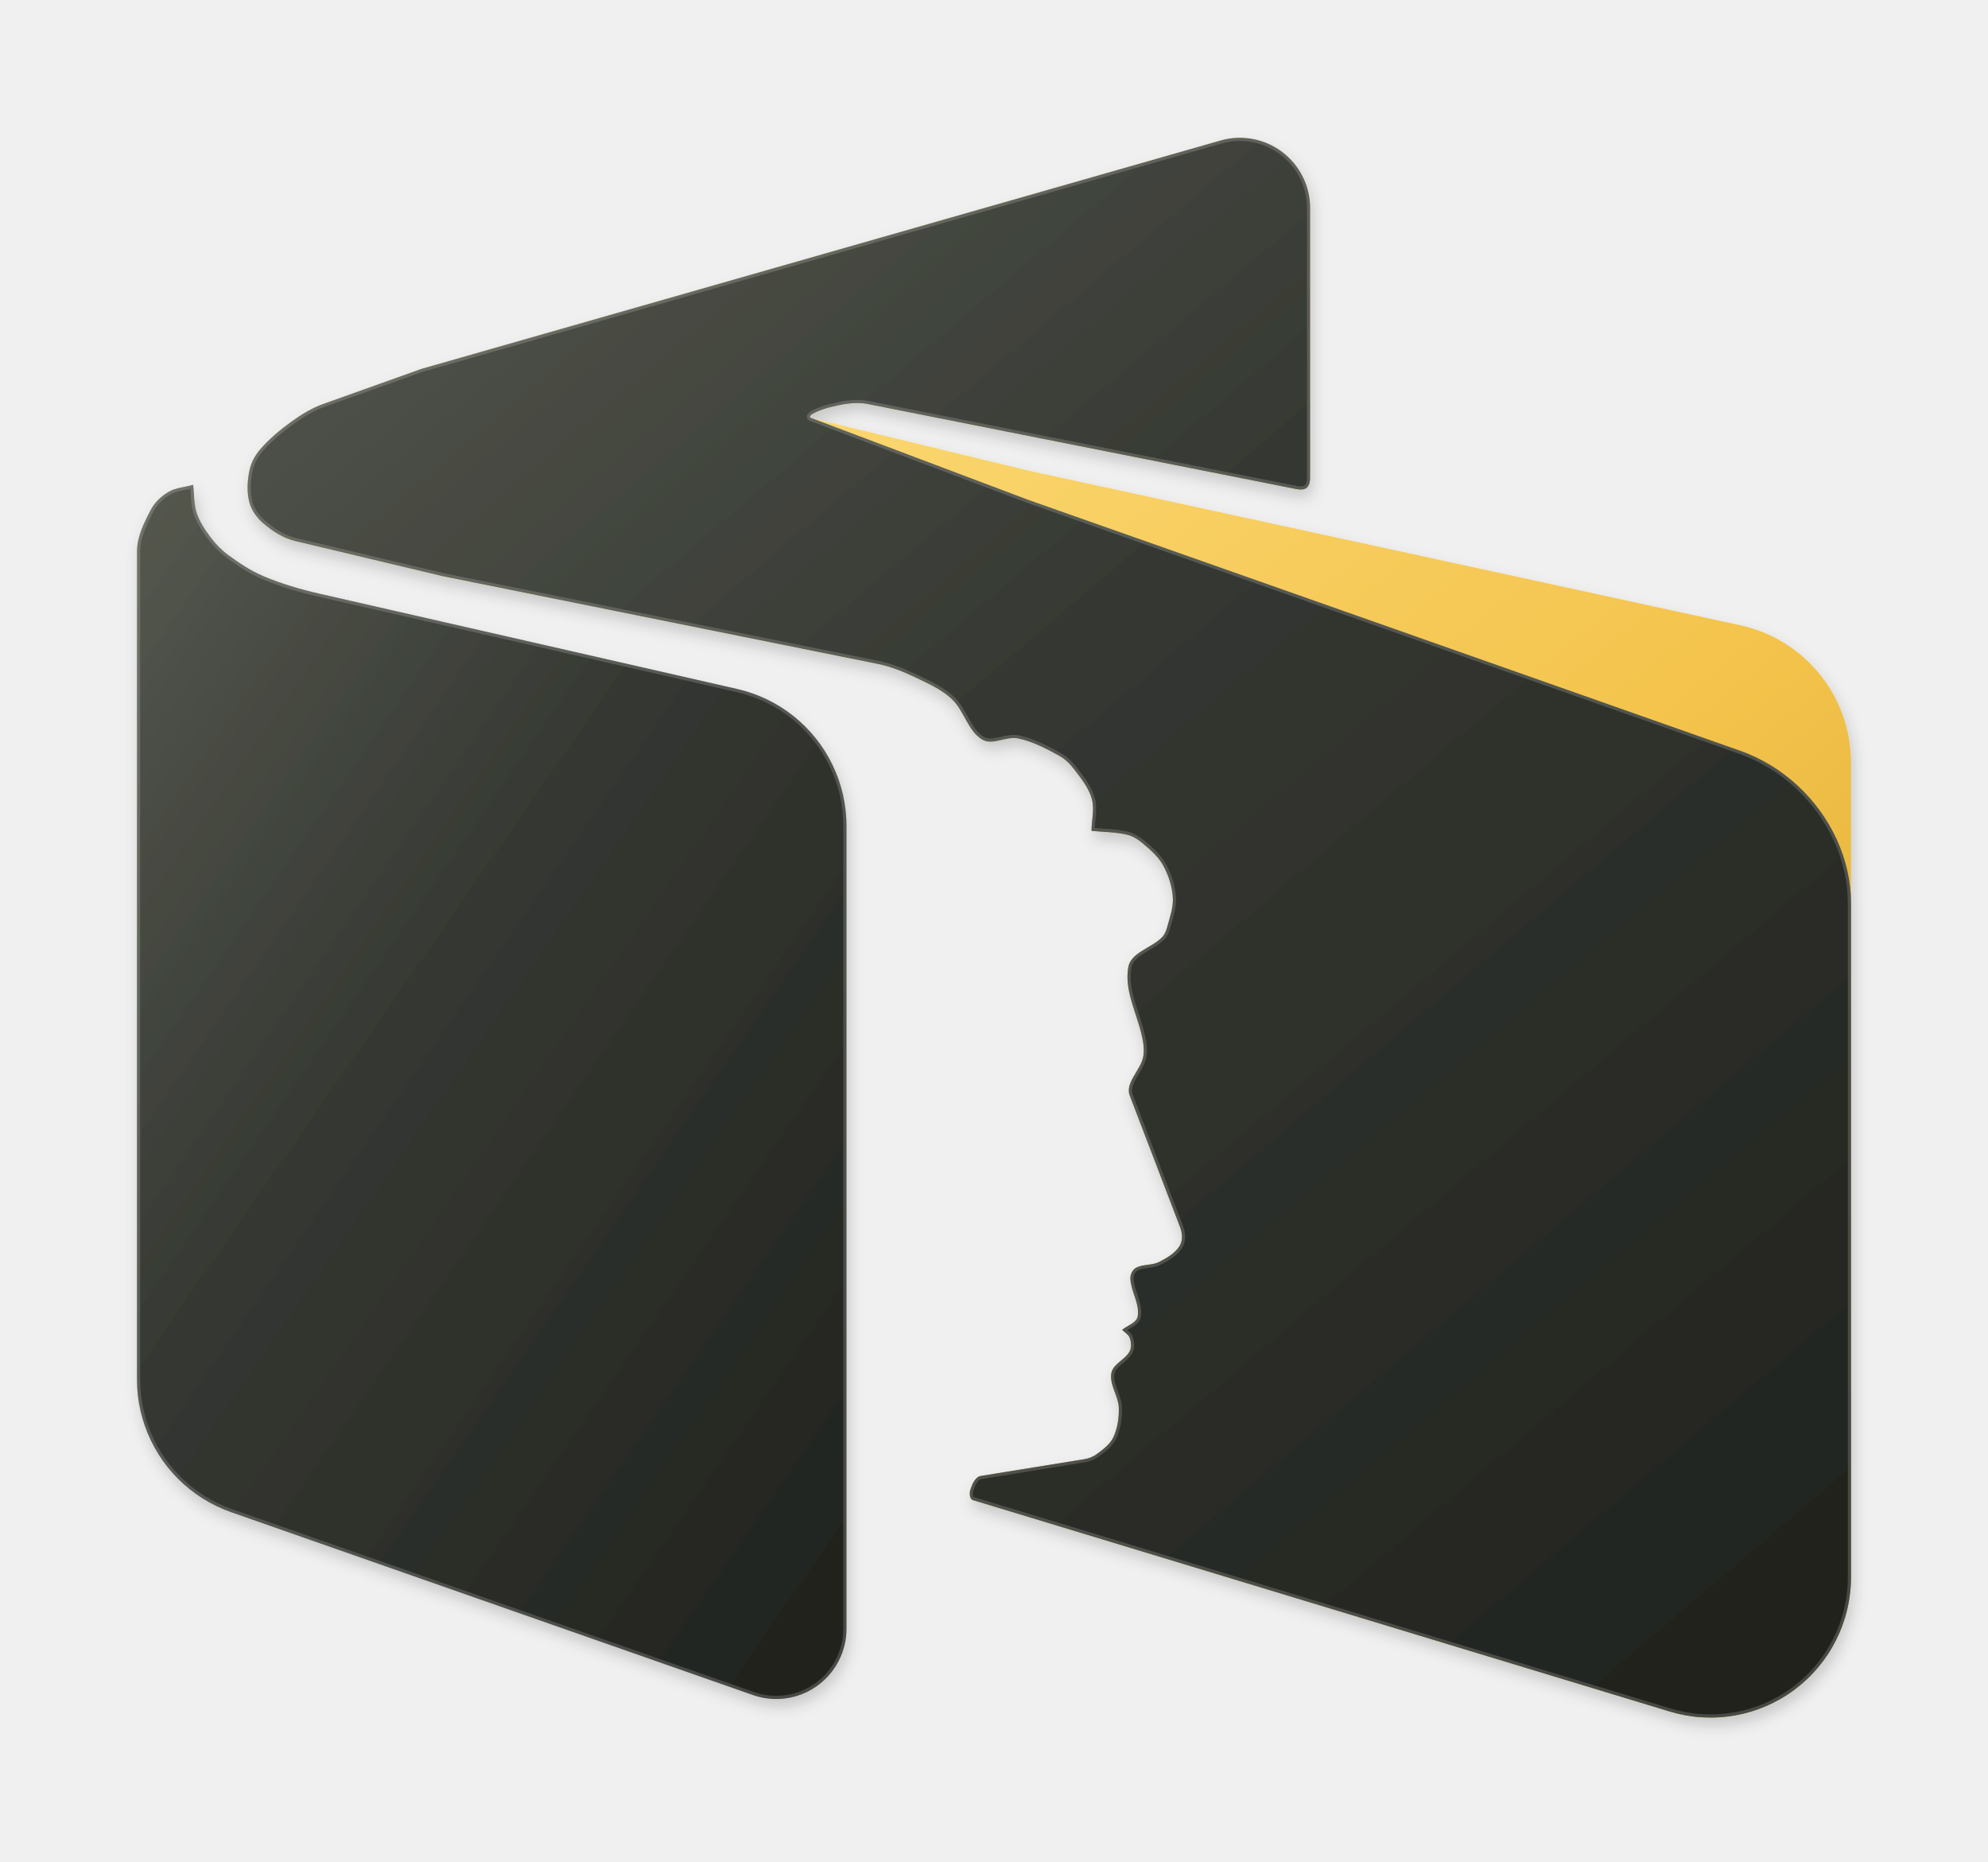
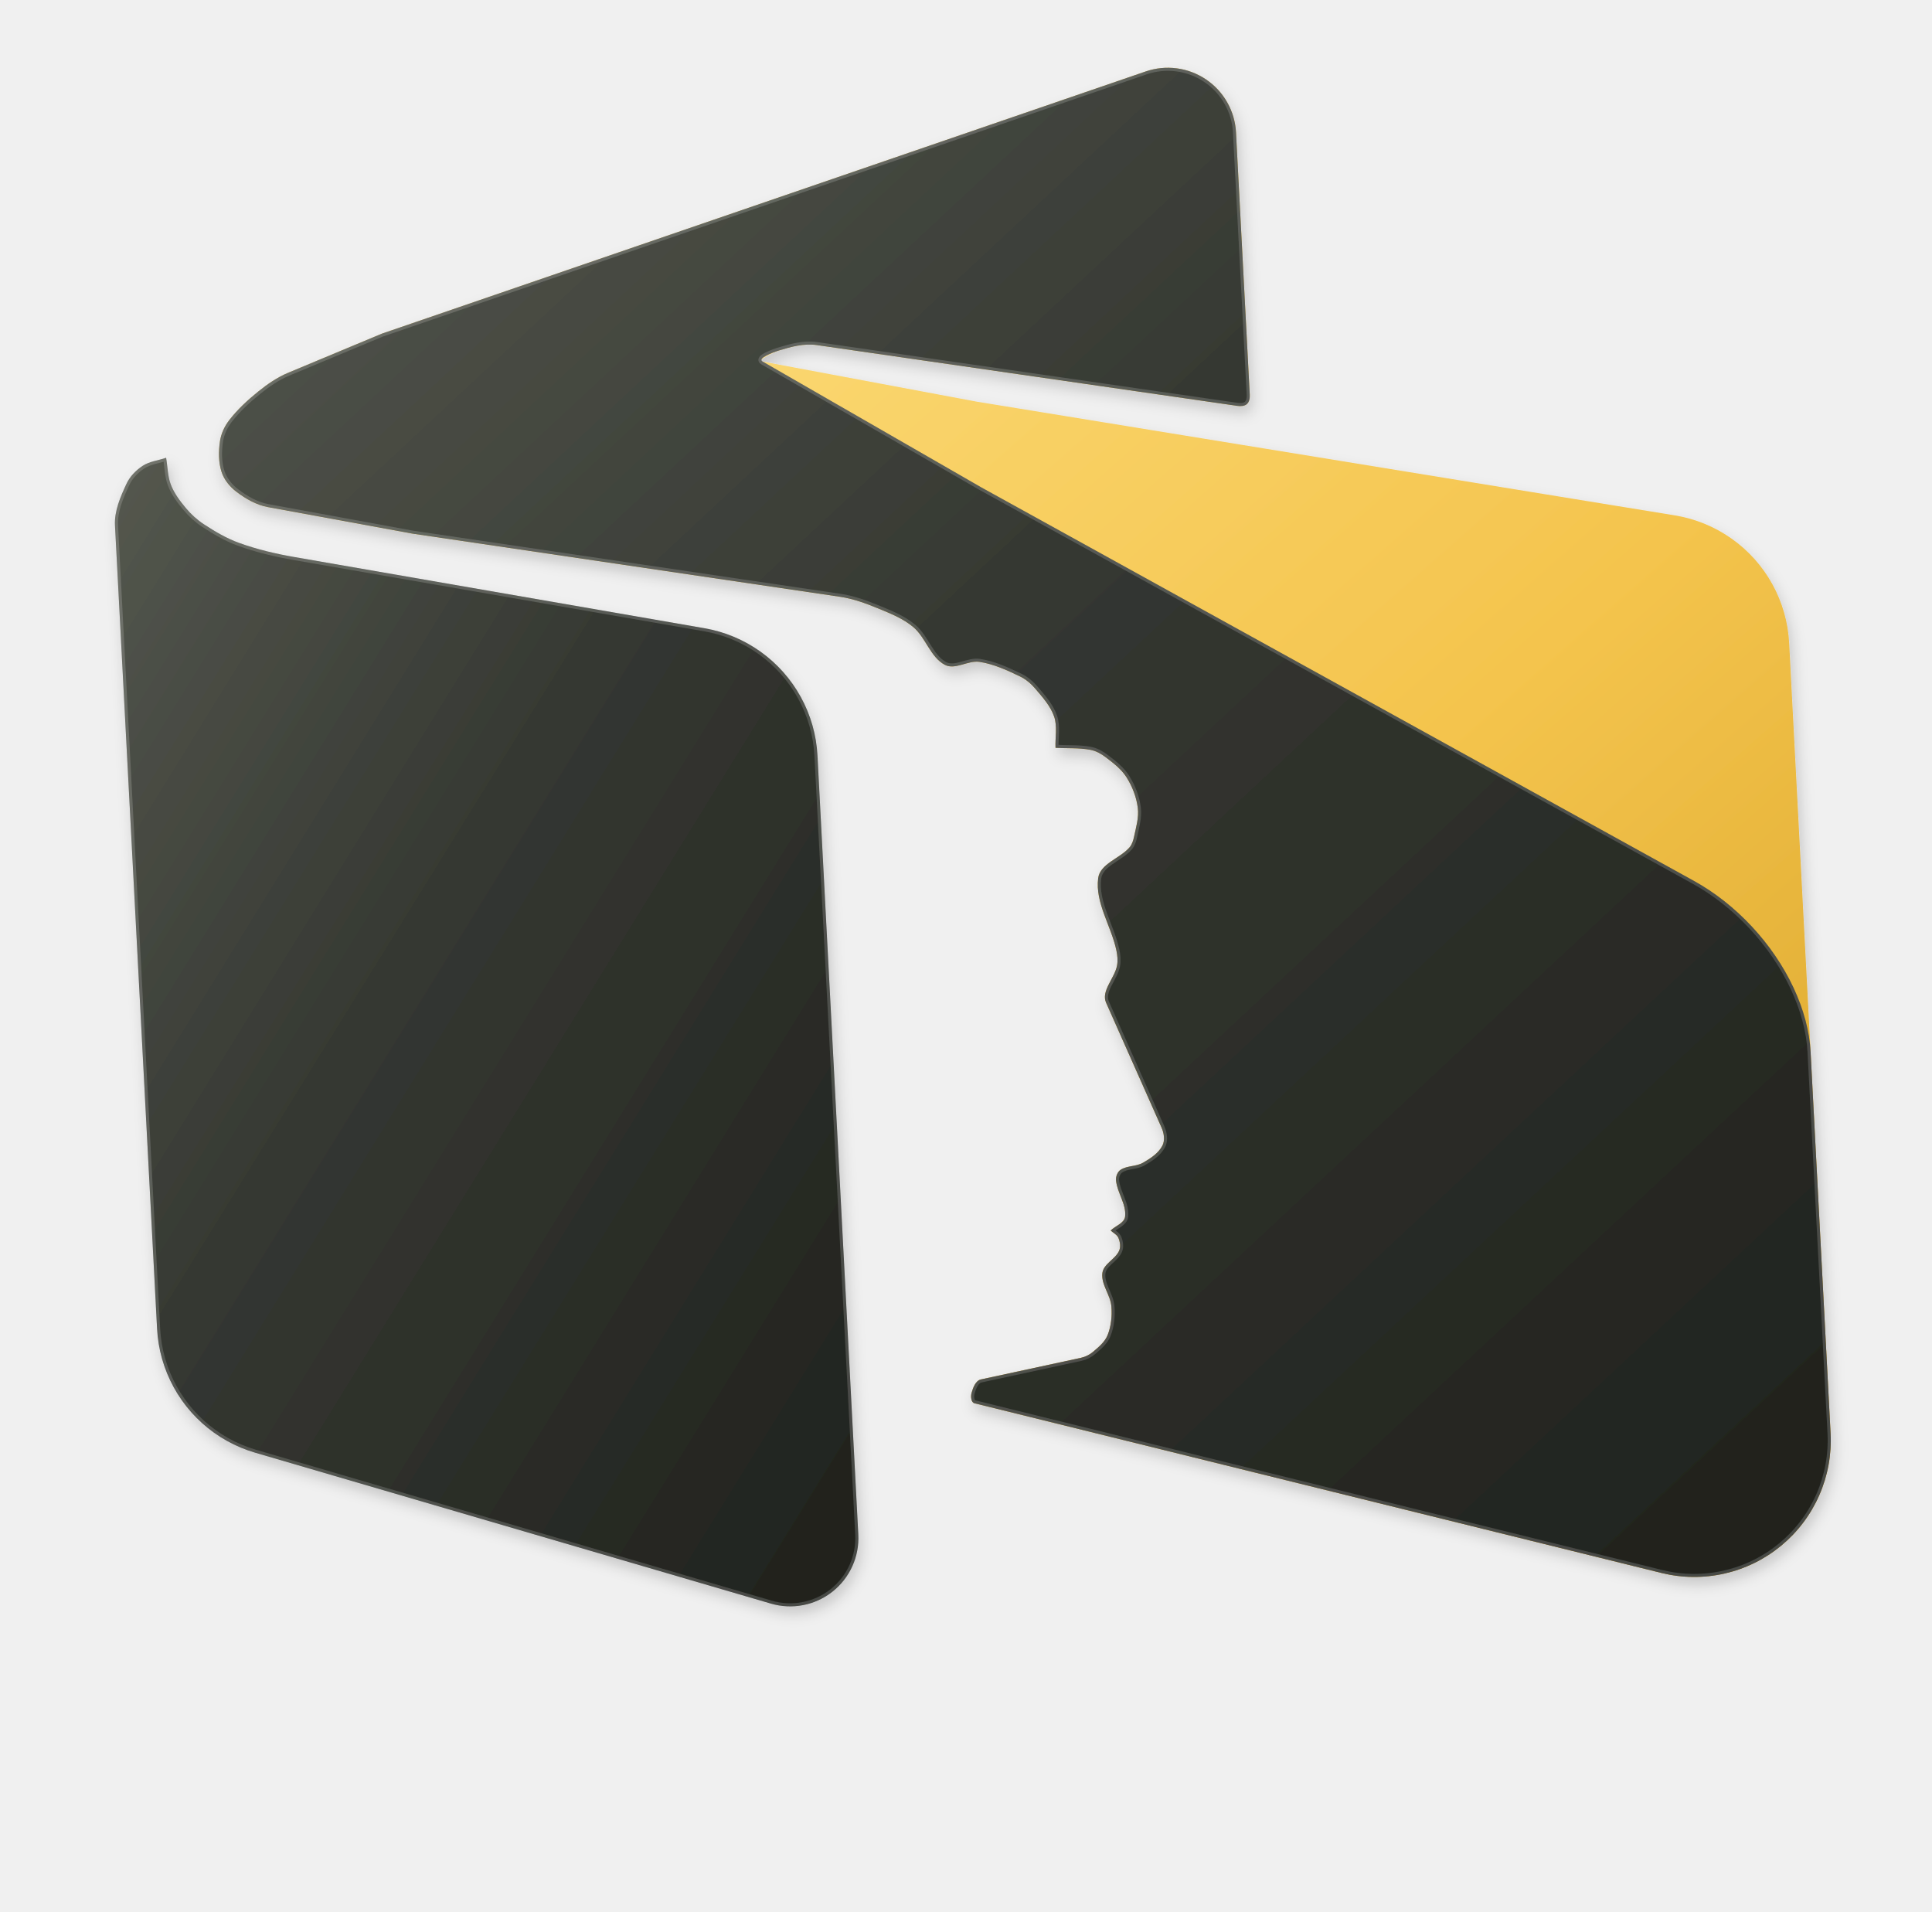
- <svg xmlns="http://www.w3.org/2000/svg" width="566" height="530" viewBox="0 0 566 530" fill="none" aria-hidden="true">
+ <svg xmlns="http://www.w3.org/2000/svg" width="566" height="560" viewBox="0 -30 566 560" fill="none" overflow="visible" aria-hidden="true">
  <defs>
    <linearGradient id="atlas-clay-open-ink" x1="0" y1="0" x2=".85" y2="1">
      <stop stop-color="#55584f" />
      <stop offset=".46" stop-color="#343731" />
      <stop offset="1" stop-color="#22241f" />
    </linearGradient>
    <linearGradient id="atlas-clay-open-gold" x1="0" y1="0" x2=".8" y2="1">
      <stop stop-color="#ffe489" />
      <stop offset=".65" stop-color="#f4c44d" />
      <stop offset="1" stop-color="#dca82d" />
    </linearGradient>
    <filter id="atlas-clay-open-shadow" x="-20%" y="-20%" width="140%" height="150%">
      <feDropShadow dx=".8" dy="2.2" stdDeviation="2" flood-color="#15180f" flood-opacity=".17" />
    </filter>
    <clipPath id="atlas-clay-open-left">
      <path d="M48 140 C45.964 141.188 44.103 142.917 43 145 C41.027 148.726 39 152.784 39 157 L39 392.667 C39 394.162 39.084 395.659 39.251 397.144 C39.418 398.629 39.669 400.108 40.002 401.565 C40.335 403.022 40.749 404.463 41.243 405.874 C41.737 407.285 42.311 408.67 42.959 410.017 C43.607 411.364 44.332 412.676 45.127 413.942 C45.922 415.208 46.789 416.431 47.721 417.6 C48.653 418.769 49.652 419.887 50.709 420.944 C51.766 422.001 52.883 423.001 54.051 423.933 C55.219 424.865 56.442 425.733 57.708 426.529 C58.973 427.325 60.286 428.05 61.632 428.699 C62.978 429.348 64.363 429.923 65.774 430.417 L214.387 482.486 C215.137 482.749 215.903 482.967 216.679 483.139 C217.455 483.311 218.242 483.436 219.033 483.514 C219.823 483.592 220.62 483.624 221.414 483.607 C222.208 483.59 223.003 483.526 223.79 483.415 C224.577 483.304 225.358 483.147 226.126 482.943 C226.894 482.739 227.651 482.49 228.389 482.196 C229.127 481.902 229.849 481.564 230.547 481.185 C231.245 480.806 231.922 480.384 232.57 479.924 C233.218 479.464 233.84 478.965 234.429 478.432 C235.018 477.899 235.575 477.329 236.096 476.73 C236.617 476.13 237.104 475.499 237.55 474.841 C237.996 474.184 238.403 473.498 238.768 472.792 C239.133 472.086 239.456 471.358 239.734 470.614 C240.012 469.87 240.246 469.107 240.434 468.335 C240.622 467.563 240.764 466.779 240.858 465.99 C240.953 465.201 241 464.405 241 463.611 L241 235.115 C241 233.62 240.915 232.122 240.748 230.636 C240.581 229.15 240.33 227.671 239.997 226.213 C239.664 224.755 239.249 223.314 238.755 221.902 C238.261 220.491 237.687 219.105 237.038 217.758 C236.389 216.411 235.664 215.097 234.868 213.831 C234.072 212.565 233.203 211.342 232.271 210.173 C231.339 209.004 230.339 207.885 229.282 206.828 C228.224 205.771 227.105 204.771 225.936 203.839 C224.767 202.907 223.543 202.038 222.277 201.243 C221.011 200.448 219.697 199.723 218.35 199.074 C217.003 198.425 215.617 197.852 214.205 197.358 C212.793 196.864 211.352 196.449 209.894 196.116 L91 169 C85.552 167.758 80.146 166.177 75 164 C71.42 162.485 68.135 160.299 65 158 C63.099 156.606 61.414 154.886 60 153 C58.388 150.85 56.85 148.55 56 146 C55.15 143.45 55.333 140.667 55 138 C52.667 138.667 50.096 138.777 48 140 Z" />
    </clipPath>
    <clipPath id="atlas-clay-open-right">
-       <path d="M74 128 C72.545 129.698 71.439 131.807 71 134 C70.412 136.942 70.227 140.101 71 143 C71.619 145.323 73.165 147.447 75 149 C77.62 151.217 80.661 153.205 84 154 L126 164 L250 189 C253.825 189.771 257.477 191.323 261 193 C264.51 194.671 268.166 196.339 271 199 C274.504 202.29 275.534 208.071 279.667 210.526 C282.582 212.257 286.514 209.494 289.833 210.185 C293.942 211.04 297.764 213.039 301.444 215.058 C303.147 215.992 304.611 217.395 305.789 218.939 C307.774 221.541 309.941 224.213 310.832 227.362 C311.66 230.29 310.78 233.447 310.754 236.49 C314.143 236.865 317.606 236.813 320.92 237.614 C322.528 238.003 324.008 238.932 325.272 239.999 C327.428 241.819 329.674 243.718 331.059 246.176 C332.627 248.957 333.669 252.137 333.907 255.321 C334.118 258.151 333.096 260.951 332.368 263.693 C332.077 264.789 331.659 265.931 330.873 266.749 C327.901 269.844 322.004 271.061 321.236 275.283 C319.94 282.408 324.292 289.448 325.444 296.598 C325.686 298.1 325.773 299.686 325.405 301.162 C324.492 304.822 320.295 308.311 321.643 311.834 L335.95 349.213 C336.585 350.871 336.814 353.014 335.904 354.538 C334.614 356.698 332.22 358.073 329.977 359.213 C327.934 360.252 325.298 359.776 323.321 360.935 C322.343 361.508 321.776 362.858 321.826 363.991 C321.987 367.608 324.507 371.073 323.931 374.648 C323.618 376.591 320.966 377.236 319.483 378.53 C320.206 379.302 321.304 379.847 321.653 380.846 C322.071 382.043 322.209 383.527 321.62 384.649 C320.371 387.027 316.928 388.169 316.421 390.807 C315.784 394.12 318.426 397.333 318.532 400.705 C318.621 403.541 318.18 406.499 316.993 409.076 C316.097 411.021 314.241 412.406 312.541 413.709 C311.473 414.528 310.17 415.11 308.842 415.325 L279.267 420.112 C277.668 420.371 276.8 422.416 276.294 423.954 C275.968 424.944 276.003 426.697 277 427 L475.39 487.175 C476.877 487.626 478.392 487.991 479.921 488.266 C481.45 488.541 482.997 488.727 484.548 488.822 C486.099 488.917 487.658 488.922 489.209 488.836 C490.76 488.75 492.309 488.574 493.839 488.308 C495.37 488.042 496.888 487.687 498.377 487.245 C499.866 486.803 501.332 486.273 502.76 485.661 C504.188 485.049 505.583 484.353 506.93 483.579 C508.277 482.805 509.58 481.95 510.828 481.025 C512.076 480.099 513.272 479.099 514.404 478.035 C515.536 476.971 516.607 475.839 517.607 474.65 C518.607 473.461 519.54 472.212 520.395 470.915 C521.25 469.618 522.031 468.269 522.729 466.881 C523.427 465.493 524.046 464.062 524.578 462.603 C525.11 461.143 525.559 459.651 525.918 458.139 C526.277 456.628 526.547 455.093 526.728 453.55 C526.909 452.007 527 450.451 527 448.897 L527 257.064 C527 255.545 526.914 254.025 526.745 252.516 C526.574 250.984 526.317 249.46 525.981 247.956 C525.641 246.432 525.218 244.925 524.72 243.445 C524.216 241.948 523.633 240.476 522.978 239.038 C522.317 237.588 521.58 236.169 520.775 234.793 C519.965 233.407 519.085 232.061 518.141 230.763 C517.194 229.46 516.181 228.202 515.11 226.999 C514.038 225.795 512.905 224.643 511.719 223.551 C510.536 222.461 509.298 221.428 508.013 220.461 C506.735 219.499 505.406 218.6 504.038 217.771 C502.68 216.948 501.279 216.193 499.845 215.512 C498.426 214.839 496.97 214.239 495.489 213.717 L293 142.378 L231 119 C229.181 118.314 234.114 116.471 236 116 C239.572 115.107 243.389 114.283 247 115 L369.177 139.242 C370.124 139.429 371.298 139.449 372.044 138.836 C372.79 138.224 373 137.068 373 136.103 L373 59.229 C373 58.459 372.956 57.688 372.867 56.923 C372.778 56.158 372.644 55.397 372.468 54.647 C372.292 53.898 372.072 53.157 371.81 52.433 C371.548 51.709 371.244 50.998 370.901 50.309 C370.558 49.62 370.174 48.95 369.753 48.305 C369.332 47.66 368.873 47.038 368.381 46.446 C367.889 45.854 367.362 45.289 366.805 44.757 C366.248 44.225 365.659 43.726 365.044 43.262 C364.429 42.798 363.786 42.37 363.122 41.98 C362.458 41.59 361.771 41.238 361.066 40.927 C360.361 40.616 359.638 40.346 358.902 40.119 C358.166 39.892 357.416 39.707 356.659 39.566 C355.902 39.425 355.135 39.329 354.367 39.276 C353.599 39.223 352.826 39.215 352.057 39.251 C351.288 39.287 350.52 39.368 349.76 39.493 C349 39.618 348.246 39.786 347.506 39.998 L120 105 L92 115 C88.768 116.154 85.782 117.991 83 120 C79.746 122.35 76.612 124.952 74 128 Z" />
+       <path d="M74 128 C72.545 129.698 71.439 131.807 71 134 C70.412 136.942 70.227 140.101 71 143 C71.619 145.323 73.165 147.447 75 149 C77.62 151.217 80.661 153.205 84 154 L126 164 L250 189 C253.825 189.771 257.477 191.323 261 193 C264.51 194.671 268.166 196.339 271 199 C274.504 202.29 275.534 208.071 279.667 210.526 C282.582 212.257 286.514 209.494 289.833 210.185 C293.942 211.04 297.764 213.039 301.444 215.058 C303.147 215.992 304.611 217.395 305.789 218.939 C307.774 221.541 309.941 224.213 310.832 227.362 C311.66 230.29 310.78 233.447 310.754 236.49 C314.143 236.865 317.606 236.813 320.92 237.614 C322.528 238.003 324.008 238.932 325.272 239.999 C327.428 241.819 329.674 243.718 331.059 246.176 C332.627 248.957 333.669 252.137 333.907 255.321 C334.118 258.151 333.096 260.951 332.368 263.693 C332.077 264.789 331.659 265.931 330.873 266.749 C327.901 269.844 322.004 271.061 321.236 275.283 C319.94 282.408 324.292 289.448 325.444 296.598 C325.686 298.1 325.773 299.686 325.405 301.162 C324.492 304.822 320.295 308.311 321.643 311.834 L335.95 349.213 C336.585 350.871 336.814 353.014 335.904 354.538 C334.614 356.698 332.22 358.073 329.977 359.213 C327.934 360.252 325.298 359.776 323.321 360.935 C322.343 361.508 321.776 362.858 321.826 363.991 C321.987 367.608 324.507 371.073 323.931 374.648 C323.618 376.591 320.966 377.236 319.483 378.53 C320.206 379.302 321.304 379.847 321.653 380.846 C322.071 382.043 322.209 383.527 321.62 384.649 C320.371 387.027 316.928 388.169 316.421 390.807 C315.784 394.12 318.426 397.333 318.532 400.705 C318.621 403.541 318.18 406.499 316.993 409.076 C316.097 411.021 314.241 412.406 312.541 413.709 C311.473 414.528 310.17 415.11 308.842 415.325 L279.267 420.112 C277.668 420.371 276.8 422.416 276.294 423.954 C275.968 424.944 276.003 426.697 277 427 L475.39 487.175 C476.877 487.626 478.392 487.991 479.921 488.266 C481.45 488.541 482.997 488.727 484.548 488.822 C486.099 488.917 487.658 488.922 489.209 488.836 C490.76 488.75 492.309 488.574 493.839 488.308 C495.37 488.042 496.888 487.687 498.377 487.245 C499.866 486.803 501.332 486.273 502.76 485.661 C504.188 485.049 505.583 484.353 506.93 483.579 C508.277 482.805 509.58 481.95 510.828 481.025 C512.076 480.099 513.272 479.099 514.404 478.035 C515.536 476.971 516.607 475.839 517.607 474.65 C518.607 473.461 519.54 472.212 520.395 470.915 C521.25 469.618 522.031 468.269 522.729 466.881 C523.427 465.493 524.046 464.062 524.578 462.603 C525.11 461.143 525.559 459.651 525.918 458.139 C526.277 456.628 526.547 455.093 526.728 453.55 C526.909 452.007 527 450.451 527 448.897 L527 337.064 C527 335.523 526.911 333.979 526.745 332.447 C526.571 330.847 526.312 329.255 525.981 327.681 C525.637 326.046 525.213 324.425 524.72 322.829 C524.211 321.179 523.627 319.551 522.978 317.951 C522.311 316.309 521.574 314.693 520.775 313.11 C519.96 311.496 519.08 309.914 518.141 308.369 C517.19 306.803 516.178 305.274 515.11 303.786 C514.036 302.289 512.903 300.832 511.719 299.421 C510.536 298.012 509.299 296.645 508.013 295.33 C506.737 294.025 505.411 292.768 504.038 291.565 C502.686 290.38 501.287 289.247 499.845 288.173 C498.435 287.123 496.981 286.129 495.489 285.2 L293 159.135 L231 119 C229.368 117.944 234.114 116.471 236 116 C239.572 115.107 243.389 114.283 247 115 L369.177 139.242 C370.124 139.429 371.298 139.449 372.044 138.836 C372.79 138.224 373 137.068 373 136.103 L373 59.229 C373 58.459 372.956 57.688 372.867 56.923 C372.778 56.158 372.644 55.397 372.468 54.647 C372.292 53.898 372.072 53.157 371.81 52.433 C371.548 51.709 371.244 50.998 370.901 50.309 C370.558 49.62 370.174 48.95 369.753 48.305 C369.332 47.66 368.873 47.038 368.381 46.446 C367.889 45.854 367.362 45.289 366.805 44.757 C366.248 44.225 365.659 43.726 365.044 43.262 C364.429 42.798 363.786 42.37 363.122 41.98 C362.458 41.59 361.771 41.238 361.066 40.927 C360.361 40.616 359.638 40.346 358.902 40.119 C358.166 39.892 357.416 39.707 356.659 39.566 C355.902 39.425 355.135 39.329 354.367 39.276 C353.599 39.223 352.826 39.215 352.057 39.251 C351.288 39.287 350.52 39.368 349.76 39.493 C349 39.618 348.246 39.786 347.506 39.998 L120 105 L92 115 C88.768 116.154 85.782 117.991 83 120 C79.746 122.35 76.612 124.952 74 128 Z" />
    </clipPath>
  </defs>
-   <g filter="url(#atlas-clay-open-shadow)">
+   <g filter="url(#atlas-clay-open-shadow)" transform="translate(0 -46) rotate(-3 283 265)">
    <path d="M74 128 C72.545 129.698 71.439 131.807 71 134 C70.412 136.942 70.227 140.101 71 143 C71.619 145.323 73.165 147.447 75 149 C77.62 151.217 80.661 153.205 84 154 L126 164 L250 189 C253.825 189.771 257.477 191.323 261 193 C264.51 194.671 268.166 196.339 271 199 C274.504 202.29 275.534 208.071 279.667 210.526 C282.582 212.257 286.514 209.494 289.833 210.185 C293.942 211.04 297.764 213.039 301.444 215.058 C303.147 215.992 304.611 217.395 305.789 218.939 C307.774 221.541 309.941 224.213 310.832 227.362 C311.66 230.29 310.78 233.447 310.754 236.49 C314.143 236.865 317.606 236.813 320.92 237.614 C322.528 238.003 324.008 238.932 325.272 239.999 C327.428 241.819 329.674 243.718 331.059 246.176 C332.627 248.957 333.669 252.137 333.907 255.321 C334.118 258.151 333.096 260.951 332.368 263.693 C332.077 264.789 331.659 265.931 330.873 266.749 C327.901 269.844 322.004 271.061 321.236 275.283 C319.94 282.408 324.292 289.448 325.444 296.598 C325.686 298.1 325.773 299.686 325.405 301.162 C324.492 304.822 320.295 308.311 321.643 311.834 L335.95 349.213 C336.585 350.871 336.814 353.014 335.904 354.538 C334.614 356.698 332.22 358.073 329.977 359.213 C327.934 360.252 325.298 359.776 323.321 360.935 C322.343 361.508 321.776 362.858 321.826 363.991 C321.987 367.608 324.507 371.073 323.931 374.648 C323.618 376.591 320.966 377.236 319.483 378.53 C320.206 379.302 321.304 379.847 321.653 380.846 C322.071 382.043 322.209 383.527 321.62 384.649 C320.371 387.027 316.928 388.169 316.421 390.807 C315.784 394.12 318.426 397.333 318.532 400.705 C318.621 403.541 318.18 406.499 316.993 409.076 C316.097 411.021 314.241 412.406 312.541 413.709 C311.473 414.528 310.17 415.11 308.842 415.325 L279.267 420.112 C277.668 420.371 276.8 422.416 276.294 423.954 C275.968 424.944 276.003 426.697 277 427 L475.39 487.175 C476.877 487.626 478.392 487.991 479.921 488.266 C481.45 488.541 482.997 488.727 484.548 488.822 C486.099 488.917 487.658 488.922 489.209 488.836 C490.76 488.75 492.309 488.574 493.839 488.308 C495.37 488.042 496.888 487.687 498.377 487.245 C499.866 486.803 501.332 486.273 502.76 485.661 C504.188 485.049 505.583 484.353 506.93 483.579 C508.277 482.805 509.58 481.95 510.828 481.025 C512.076 480.099 513.272 479.099 514.404 478.035 C515.536 476.971 516.607 475.839 517.607 474.65 C518.607 473.461 519.54 472.212 520.395 470.915 C521.25 469.618 522.031 468.269 522.729 466.881 C523.427 465.493 524.046 464.062 524.578 462.603 C525.11 461.143 525.559 459.651 525.918 458.139 C526.277 456.628 526.547 455.093 526.728 453.55 C526.909 452.007 527 450.451 527 448.897 L527 217.064 C527 215.557 526.915 214.047 526.745 212.55 C526.575 211.053 526.319 209.563 525.981 208.094 C525.643 206.626 525.221 205.174 524.72 203.753 C524.219 202.332 523.636 200.937 522.978 199.582 C522.319 198.227 521.582 196.906 520.775 195.634 C519.968 194.362 519.087 193.133 518.141 191.96 C517.195 190.787 516.182 189.665 515.11 188.606 C514.038 187.547 512.904 186.547 511.719 185.616 C510.534 184.685 509.295 183.819 508.013 183.027 C506.731 182.235 505.401 181.516 504.038 180.874 C502.674 180.232 501.272 179.666 499.845 179.182 C498.418 178.698 496.961 178.295 495.489 177.975 L293 134 L231 119 C229.111 118.543 234.114 116.471 236 116 C239.572 115.107 243.389 114.283 247 115 L369.177 139.242 C370.124 139.429 371.298 139.449 372.044 138.836 C372.79 138.224 373 137.068 373 136.103 L373 59.229 C373 58.459 372.956 57.688 372.867 56.923 C372.778 56.158 372.644 55.397 372.468 54.647 C372.292 53.898 372.072 53.157 371.81 52.433 C371.548 51.709 371.244 50.998 370.901 50.309 C370.558 49.62 370.174 48.95 369.753 48.305 C369.332 47.66 368.873 47.038 368.381 46.446 C367.889 45.854 367.362 45.289 366.805 44.757 C366.248 44.225 365.659 43.726 365.044 43.262 C364.429 42.798 363.786 42.37 363.122 41.98 C362.458 41.59 361.771 41.238 361.066 40.927 C360.361 40.616 359.638 40.346 358.902 40.119 C358.166 39.892 357.416 39.707 356.659 39.566 C355.902 39.425 355.135 39.329 354.367 39.276 C353.599 39.223 352.826 39.215 352.057 39.251 C351.288 39.287 350.52 39.368 349.76 39.493 C349 39.618 348.246 39.786 347.506 39.998 L120 105 L92 115 C88.768 116.154 85.782 117.991 83 120 C79.746 122.35 76.612 124.952 74 128 Z" fill="url(#atlas-clay-open-gold)" />
-     <path class="ink" d="M74 128 C72.545 129.698 71.439 131.807 71 134 C70.412 136.942 70.227 140.101 71 143 C71.619 145.323 73.165 147.447 75 149 C77.62 151.217 80.661 153.205 84 154 L126 164 L250 189 C253.825 189.771 257.477 191.323 261 193 C264.51 194.671 268.166 196.339 271 199 C274.504 202.29 275.534 208.071 279.667 210.526 C282.582 212.257 286.514 209.494 289.833 210.185 C293.942 211.04 297.764 213.039 301.444 215.058 C303.147 215.992 304.611 217.395 305.789 218.939 C307.774 221.541 309.941 224.213 310.832 227.362 C311.66 230.29 310.78 233.447 310.754 236.49 C314.143 236.865 317.606 236.813 320.92 237.614 C322.528 238.003 324.008 238.932 325.272 239.999 C327.428 241.819 329.674 243.718 331.059 246.176 C332.627 248.957 333.669 252.137 333.907 255.321 C334.118 258.151 333.096 260.951 332.368 263.693 C332.077 264.789 331.659 265.931 330.873 266.749 C327.901 269.844 322.004 271.061 321.236 275.283 C319.94 282.408 324.292 289.448 325.444 296.598 C325.686 298.1 325.773 299.686 325.405 301.162 C324.492 304.822 320.295 308.311 321.643 311.834 L335.95 349.213 C336.585 350.871 336.814 353.014 335.904 354.538 C334.614 356.698 332.22 358.073 329.977 359.213 C327.934 360.252 325.298 359.776 323.321 360.935 C322.343 361.508 321.776 362.858 321.826 363.991 C321.987 367.608 324.507 371.073 323.931 374.648 C323.618 376.591 320.966 377.236 319.483 378.53 C320.206 379.302 321.304 379.847 321.653 380.846 C322.071 382.043 322.209 383.527 321.62 384.649 C320.371 387.027 316.928 388.169 316.421 390.807 C315.784 394.12 318.426 397.333 318.532 400.705 C318.621 403.541 318.18 406.499 316.993 409.076 C316.097 411.021 314.241 412.406 312.541 413.709 C311.473 414.528 310.17 415.11 308.842 415.325 L279.267 420.112 C277.668 420.371 276.8 422.416 276.294 423.954 C275.968 424.944 276.003 426.697 277 427 L475.39 487.175 C476.877 487.626 478.392 487.991 479.921 488.266 C481.45 488.541 482.997 488.727 484.548 488.822 C486.099 488.917 487.658 488.922 489.209 488.836 C490.76 488.75 492.309 488.574 493.839 488.308 C495.37 488.042 496.888 487.687 498.377 487.245 C499.866 486.803 501.332 486.273 502.76 485.661 C504.188 485.049 505.583 484.353 506.93 483.579 C508.277 482.805 509.58 481.95 510.828 481.025 C512.076 480.099 513.272 479.099 514.404 478.035 C515.536 476.971 516.607 475.839 517.607 474.65 C518.607 473.461 519.54 472.212 520.395 470.915 C521.25 469.618 522.031 468.269 522.729 466.881 C523.427 465.493 524.046 464.062 524.578 462.603 C525.11 461.143 525.559 459.651 525.918 458.139 C526.277 456.628 526.547 455.093 526.728 453.55 C526.909 452.007 527 450.451 527 448.897 L527 257.064 C527 255.545 526.914 254.025 526.745 252.516 C526.574 250.984 526.317 249.46 525.981 247.956 C525.641 246.432 525.218 244.925 524.72 243.445 C524.216 241.948 523.633 240.476 522.978 239.038 C522.317 237.588 521.58 236.169 520.775 234.793 C519.965 233.407 519.085 232.061 518.141 230.763 C517.194 229.46 516.181 228.202 515.11 226.999 C514.038 225.795 512.905 224.643 511.719 223.551 C510.536 222.461 509.298 221.428 508.013 220.461 C506.735 219.499 505.406 218.6 504.038 217.771 C502.68 216.948 501.279 216.193 499.845 215.512 C498.426 214.839 496.97 214.239 495.489 213.717 L293 142.378 L231 119 C229.181 118.314 234.114 116.471 236 116 C239.572 115.107 243.389 114.283 247 115 L369.177 139.242 C370.124 139.429 371.298 139.449 372.044 138.836 C372.79 138.224 373 137.068 373 136.103 L373 59.229 C373 58.459 372.956 57.688 372.867 56.923 C372.778 56.158 372.644 55.397 372.468 54.647 C372.292 53.898 372.072 53.157 371.81 52.433 C371.548 51.709 371.244 50.998 370.901 50.309 C370.558 49.62 370.174 48.95 369.753 48.305 C369.332 47.66 368.873 47.038 368.381 46.446 C367.889 45.854 367.362 45.289 366.805 44.757 C366.248 44.225 365.659 43.726 365.044 43.262 C364.429 42.798 363.786 42.37 363.122 41.98 C362.458 41.59 361.771 41.238 361.066 40.927 C360.361 40.616 359.638 40.346 358.902 40.119 C358.166 39.892 357.416 39.707 356.659 39.566 C355.902 39.425 355.135 39.329 354.367 39.276 C353.599 39.223 352.826 39.215 352.057 39.251 C351.288 39.287 350.52 39.368 349.76 39.493 C349 39.618 348.246 39.786 347.506 39.998 L120 105 L92 115 C88.768 116.154 85.782 117.991 83 120 C79.746 122.35 76.612 124.952 74 128 Z" fill="url(#atlas-clay-open-ink)" />
+     <path class="ink" d="M74 128 C72.545 129.698 71.439 131.807 71 134 C70.412 136.942 70.227 140.101 71 143 C71.619 145.323 73.165 147.447 75 149 C77.62 151.217 80.661 153.205 84 154 L126 164 L250 189 C253.825 189.771 257.477 191.323 261 193 C264.51 194.671 268.166 196.339 271 199 C274.504 202.29 275.534 208.071 279.667 210.526 C282.582 212.257 286.514 209.494 289.833 210.185 C293.942 211.04 297.764 213.039 301.444 215.058 C303.147 215.992 304.611 217.395 305.789 218.939 C307.774 221.541 309.941 224.213 310.832 227.362 C311.66 230.29 310.78 233.447 310.754 236.49 C314.143 236.865 317.606 236.813 320.92 237.614 C322.528 238.003 324.008 238.932 325.272 239.999 C327.428 241.819 329.674 243.718 331.059 246.176 C332.627 248.957 333.669 252.137 333.907 255.321 C334.118 258.151 333.096 260.951 332.368 263.693 C332.077 264.789 331.659 265.931 330.873 266.749 C327.901 269.844 322.004 271.061 321.236 275.283 C319.94 282.408 324.292 289.448 325.444 296.598 C325.686 298.1 325.773 299.686 325.405 301.162 C324.492 304.822 320.295 308.311 321.643 311.834 L335.95 349.213 C336.585 350.871 336.814 353.014 335.904 354.538 C334.614 356.698 332.22 358.073 329.977 359.213 C327.934 360.252 325.298 359.776 323.321 360.935 C322.343 361.508 321.776 362.858 321.826 363.991 C321.987 367.608 324.507 371.073 323.931 374.648 C323.618 376.591 320.966 377.236 319.483 378.53 C320.206 379.302 321.304 379.847 321.653 380.846 C322.071 382.043 322.209 383.527 321.62 384.649 C320.371 387.027 316.928 388.169 316.421 390.807 C315.784 394.12 318.426 397.333 318.532 400.705 C318.621 403.541 318.18 406.499 316.993 409.076 C316.097 411.021 314.241 412.406 312.541 413.709 C311.473 414.528 310.17 415.11 308.842 415.325 L279.267 420.112 C277.668 420.371 276.8 422.416 276.294 423.954 C275.968 424.944 276.003 426.697 277 427 L475.39 487.175 C476.877 487.626 478.392 487.991 479.921 488.266 C481.45 488.541 482.997 488.727 484.548 488.822 C486.099 488.917 487.658 488.922 489.209 488.836 C490.76 488.75 492.309 488.574 493.839 488.308 C495.37 488.042 496.888 487.687 498.377 487.245 C499.866 486.803 501.332 486.273 502.76 485.661 C504.188 485.049 505.583 484.353 506.93 483.579 C508.277 482.805 509.58 481.95 510.828 481.025 C512.076 480.099 513.272 479.099 514.404 478.035 C515.536 476.971 516.607 475.839 517.607 474.65 C518.607 473.461 519.54 472.212 520.395 470.915 C521.25 469.618 522.031 468.269 522.729 466.881 C523.427 465.493 524.046 464.062 524.578 462.603 C525.11 461.143 525.559 459.651 525.918 458.139 C526.277 456.628 526.547 455.093 526.728 453.55 C526.909 452.007 527 450.451 527 448.897 L527 337.064 C527 335.523 526.911 333.979 526.745 332.447 C526.571 330.847 526.312 329.255 525.981 327.681 C525.637 326.046 525.213 324.425 524.72 322.829 C524.211 321.179 523.627 319.551 522.978 317.951 C522.311 316.309 521.574 314.693 520.775 313.11 C519.96 311.496 519.08 309.914 518.141 308.369 C517.19 306.803 516.178 305.274 515.11 303.786 C514.036 302.289 512.903 300.832 511.719 299.421 C510.536 298.012 509.299 296.645 508.013 295.33 C506.737 294.025 505.411 292.768 504.038 291.565 C502.686 290.38 501.287 289.247 499.845 288.173 C498.435 287.123 496.981 286.129 495.489 285.2 L293 159.135 L231 119 C229.368 117.944 234.114 116.471 236 116 C239.572 115.107 243.389 114.283 247 115 L369.177 139.242 C370.124 139.429 371.298 139.449 372.044 138.836 C372.79 138.224 373 137.068 373 136.103 L373 59.229 C373 58.459 372.956 57.688 372.867 56.923 C372.778 56.158 372.644 55.397 372.468 54.647 C372.292 53.898 372.072 53.157 371.81 52.433 C371.548 51.709 371.244 50.998 370.901 50.309 C370.558 49.62 370.174 48.95 369.753 48.305 C369.332 47.66 368.873 47.038 368.381 46.446 C367.889 45.854 367.362 45.289 366.805 44.757 C366.248 44.225 365.659 43.726 365.044 43.262 C364.429 42.798 363.786 42.37 363.122 41.98 C362.458 41.59 361.771 41.238 361.066 40.927 C360.361 40.616 359.638 40.346 358.902 40.119 C358.166 39.892 357.416 39.707 356.659 39.566 C355.902 39.425 355.135 39.329 354.367 39.276 C353.599 39.223 352.826 39.215 352.057 39.251 C351.288 39.287 350.52 39.368 349.76 39.493 C349 39.618 348.246 39.786 347.506 39.998 L120 105 L92 115 C88.768 116.154 85.782 117.991 83 120 C79.746 122.35 76.612 124.952 74 128 Z" fill="url(#atlas-clay-open-ink)" />
    <path class="ink" d="M48 140 C45.964 141.188 44.103 142.917 43 145 C41.027 148.726 39 152.784 39 157 L39 392.667 C39 394.162 39.084 395.659 39.251 397.144 C39.418 398.629 39.669 400.108 40.002 401.565 C40.335 403.022 40.749 404.463 41.243 405.874 C41.737 407.285 42.311 408.67 42.959 410.017 C43.607 411.364 44.332 412.676 45.127 413.942 C45.922 415.208 46.789 416.431 47.721 417.6 C48.653 418.769 49.652 419.887 50.709 420.944 C51.766 422.001 52.883 423.001 54.051 423.933 C55.219 424.865 56.442 425.733 57.708 426.529 C58.973 427.325 60.286 428.05 61.632 428.699 C62.978 429.348 64.363 429.923 65.774 430.417 L214.387 482.486 C215.137 482.749 215.903 482.967 216.679 483.139 C217.455 483.311 218.242 483.436 219.033 483.514 C219.823 483.592 220.62 483.624 221.414 483.607 C222.208 483.59 223.003 483.526 223.79 483.415 C224.577 483.304 225.358 483.147 226.126 482.943 C226.894 482.739 227.651 482.49 228.389 482.196 C229.127 481.902 229.849 481.564 230.547 481.185 C231.245 480.806 231.922 480.384 232.57 479.924 C233.218 479.464 233.84 478.965 234.429 478.432 C235.018 477.899 235.575 477.329 236.096 476.73 C236.617 476.13 237.104 475.499 237.55 474.841 C237.996 474.184 238.403 473.498 238.768 472.792 C239.133 472.086 239.456 471.358 239.734 470.614 C240.012 469.87 240.246 469.107 240.434 468.335 C240.622 467.563 240.764 466.779 240.858 465.99 C240.953 465.201 241 464.405 241 463.611 L241 235.115 C241 233.62 240.915 232.122 240.748 230.636 C240.581 229.15 240.33 227.671 239.997 226.213 C239.664 224.755 239.249 223.314 238.755 221.902 C238.261 220.491 237.687 219.105 237.038 217.758 C236.389 216.411 235.664 215.097 234.868 213.831 C234.072 212.565 233.203 211.342 232.271 210.173 C231.339 209.004 230.339 207.885 229.282 206.828 C228.224 205.771 227.105 204.771 225.936 203.839 C224.767 202.907 223.543 202.038 222.277 201.243 C221.011 200.448 219.697 199.723 218.35 199.074 C217.003 198.425 215.617 197.852 214.205 197.358 C212.793 196.864 211.352 196.449 209.894 196.116 L91 169 C85.552 167.758 80.146 166.177 75 164 C71.42 162.485 68.135 160.299 65 158 C63.099 156.606 61.414 154.886 60 153 C58.388 150.85 56.85 148.55 56 146 C55.15 143.45 55.333 140.667 55 138 C52.667 138.667 50.096 138.777 48 140 Z" fill="url(#atlas-clay-open-ink)" />
    <g fill="none" stroke-width="1.8" stroke="#fff" opacity=".17">
      <path d="M48 140 C45.964 141.188 44.103 142.917 43 145 C41.027 148.726 39 152.784 39 157 L39 392.667 C39 394.162 39.084 395.659 39.251 397.144 C39.418 398.629 39.669 400.108 40.002 401.565 C40.335 403.022 40.749 404.463 41.243 405.874 C41.737 407.285 42.311 408.67 42.959 410.017 C43.607 411.364 44.332 412.676 45.127 413.942 C45.922 415.208 46.789 416.431 47.721 417.6 C48.653 418.769 49.652 419.887 50.709 420.944 C51.766 422.001 52.883 423.001 54.051 423.933 C55.219 424.865 56.442 425.733 57.708 426.529 C58.973 427.325 60.286 428.05 61.632 428.699 C62.978 429.348 64.363 429.923 65.774 430.417 L214.387 482.486 C215.137 482.749 215.903 482.967 216.679 483.139 C217.455 483.311 218.242 483.436 219.033 483.514 C219.823 483.592 220.62 483.624 221.414 483.607 C222.208 483.59 223.003 483.526 223.79 483.415 C224.577 483.304 225.358 483.147 226.126 482.943 C226.894 482.739 227.651 482.49 228.389 482.196 C229.127 481.902 229.849 481.564 230.547 481.185 C231.245 480.806 231.922 480.384 232.57 479.924 C233.218 479.464 233.84 478.965 234.429 478.432 C235.018 477.899 235.575 477.329 236.096 476.73 C236.617 476.13 237.104 475.499 237.55 474.841 C237.996 474.184 238.403 473.498 238.768 472.792 C239.133 472.086 239.456 471.358 239.734 470.614 C240.012 469.87 240.246 469.107 240.434 468.335 C240.622 467.563 240.764 466.779 240.858 465.99 C240.953 465.201 241 464.405 241 463.611 L241 235.115 C241 233.62 240.915 232.122 240.748 230.636 C240.581 229.15 240.33 227.671 239.997 226.213 C239.664 224.755 239.249 223.314 238.755 221.902 C238.261 220.491 237.687 219.105 237.038 217.758 C236.389 216.411 235.664 215.097 234.868 213.831 C234.072 212.565 233.203 211.342 232.271 210.173 C231.339 209.004 230.339 207.885 229.282 206.828 C228.224 205.771 227.105 204.771 225.936 203.839 C224.767 202.907 223.543 202.038 222.277 201.243 C221.011 200.448 219.697 199.723 218.35 199.074 C217.003 198.425 215.617 197.852 214.205 197.358 C212.793 196.864 211.352 196.449 209.894 196.116 L91 169 C85.552 167.758 80.146 166.177 75 164 C71.42 162.485 68.135 160.299 65 158 C63.099 156.606 61.414 154.886 60 153 C58.388 150.85 56.85 148.55 56 146 C55.15 143.45 55.333 140.667 55 138 C52.667 138.667 50.096 138.777 48 140 Z" clip-path="url(#atlas-clay-open-left)" />
-       <path d="M74 128 C72.545 129.698 71.439 131.807 71 134 C70.412 136.942 70.227 140.101 71 143 C71.619 145.323 73.165 147.447 75 149 C77.62 151.217 80.661 153.205 84 154 L126 164 L250 189 C253.825 189.771 257.477 191.323 261 193 C264.51 194.671 268.166 196.339 271 199 C274.504 202.29 275.534 208.071 279.667 210.526 C282.582 212.257 286.514 209.494 289.833 210.185 C293.942 211.04 297.764 213.039 301.444 215.058 C303.147 215.992 304.611 217.395 305.789 218.939 C307.774 221.541 309.941 224.213 310.832 227.362 C311.66 230.29 310.78 233.447 310.754 236.49 C314.143 236.865 317.606 236.813 320.92 237.614 C322.528 238.003 324.008 238.932 325.272 239.999 C327.428 241.819 329.674 243.718 331.059 246.176 C332.627 248.957 333.669 252.137 333.907 255.321 C334.118 258.151 333.096 260.951 332.368 263.693 C332.077 264.789 331.659 265.931 330.873 266.749 C327.901 269.844 322.004 271.061 321.236 275.283 C319.94 282.408 324.292 289.448 325.444 296.598 C325.686 298.1 325.773 299.686 325.405 301.162 C324.492 304.822 320.295 308.311 321.643 311.834 L335.95 349.213 C336.585 350.871 336.814 353.014 335.904 354.538 C334.614 356.698 332.22 358.073 329.977 359.213 C327.934 360.252 325.298 359.776 323.321 360.935 C322.343 361.508 321.776 362.858 321.826 363.991 C321.987 367.608 324.507 371.073 323.931 374.648 C323.618 376.591 320.966 377.236 319.483 378.53 C320.206 379.302 321.304 379.847 321.653 380.846 C322.071 382.043 322.209 383.527 321.62 384.649 C320.371 387.027 316.928 388.169 316.421 390.807 C315.784 394.12 318.426 397.333 318.532 400.705 C318.621 403.541 318.18 406.499 316.993 409.076 C316.097 411.021 314.241 412.406 312.541 413.709 C311.473 414.528 310.17 415.11 308.842 415.325 L279.267 420.112 C277.668 420.371 276.8 422.416 276.294 423.954 C275.968 424.944 276.003 426.697 277 427 L475.39 487.175 C476.877 487.626 478.392 487.991 479.921 488.266 C481.45 488.541 482.997 488.727 484.548 488.822 C486.099 488.917 487.658 488.922 489.209 488.836 C490.76 488.75 492.309 488.574 493.839 488.308 C495.37 488.042 496.888 487.687 498.377 487.245 C499.866 486.803 501.332 486.273 502.76 485.661 C504.188 485.049 505.583 484.353 506.93 483.579 C508.277 482.805 509.58 481.95 510.828 481.025 C512.076 480.099 513.272 479.099 514.404 478.035 C515.536 476.971 516.607 475.839 517.607 474.65 C518.607 473.461 519.54 472.212 520.395 470.915 C521.25 469.618 522.031 468.269 522.729 466.881 C523.427 465.493 524.046 464.062 524.578 462.603 C525.11 461.143 525.559 459.651 525.918 458.139 C526.277 456.628 526.547 455.093 526.728 453.55 C526.909 452.007 527 450.451 527 448.897 L527 257.064 C527 255.545 526.914 254.025 526.745 252.516 C526.574 250.984 526.317 249.46 525.981 247.956 C525.641 246.432 525.218 244.925 524.72 243.445 C524.216 241.948 523.633 240.476 522.978 239.038 C522.317 237.588 521.58 236.169 520.775 234.793 C519.965 233.407 519.085 232.061 518.141 230.763 C517.194 229.46 516.181 228.202 515.11 226.999 C514.038 225.795 512.905 224.643 511.719 223.551 C510.536 222.461 509.298 221.428 508.013 220.461 C506.735 219.499 505.406 218.6 504.038 217.771 C502.68 216.948 501.279 216.193 499.845 215.512 C498.426 214.839 496.97 214.239 495.489 213.717 L293 142.378 L231 119 C229.181 118.314 234.114 116.471 236 116 C239.572 115.107 243.389 114.283 247 115 L369.177 139.242 C370.124 139.429 371.298 139.449 372.044 138.836 C372.79 138.224 373 137.068 373 136.103 L373 59.229 C373 58.459 372.956 57.688 372.867 56.923 C372.778 56.158 372.644 55.397 372.468 54.647 C372.292 53.898 372.072 53.157 371.81 52.433 C371.548 51.709 371.244 50.998 370.901 50.309 C370.558 49.62 370.174 48.95 369.753 48.305 C369.332 47.66 368.873 47.038 368.381 46.446 C367.889 45.854 367.362 45.289 366.805 44.757 C366.248 44.225 365.659 43.726 365.044 43.262 C364.429 42.798 363.786 42.37 363.122 41.98 C362.458 41.59 361.771 41.238 361.066 40.927 C360.361 40.616 359.638 40.346 358.902 40.119 C358.166 39.892 357.416 39.707 356.659 39.566 C355.902 39.425 355.135 39.329 354.367 39.276 C353.599 39.223 352.826 39.215 352.057 39.251 C351.288 39.287 350.52 39.368 349.76 39.493 C349 39.618 348.246 39.786 347.506 39.998 L120 105 L92 115 C88.768 116.154 85.782 117.991 83 120 C79.746 122.35 76.612 124.952 74 128 Z" clip-path="url(#atlas-clay-open-right)" />
+       <path d="M74 128 C72.545 129.698 71.439 131.807 71 134 C70.412 136.942 70.227 140.101 71 143 C71.619 145.323 73.165 147.447 75 149 C77.62 151.217 80.661 153.205 84 154 L126 164 L250 189 C253.825 189.771 257.477 191.323 261 193 C264.51 194.671 268.166 196.339 271 199 C274.504 202.29 275.534 208.071 279.667 210.526 C282.582 212.257 286.514 209.494 289.833 210.185 C293.942 211.04 297.764 213.039 301.444 215.058 C303.147 215.992 304.611 217.395 305.789 218.939 C307.774 221.541 309.941 224.213 310.832 227.362 C311.66 230.29 310.78 233.447 310.754 236.49 C314.143 236.865 317.606 236.813 320.92 237.614 C322.528 238.003 324.008 238.932 325.272 239.999 C327.428 241.819 329.674 243.718 331.059 246.176 C332.627 248.957 333.669 252.137 333.907 255.321 C334.118 258.151 333.096 260.951 332.368 263.693 C332.077 264.789 331.659 265.931 330.873 266.749 C327.901 269.844 322.004 271.061 321.236 275.283 C319.94 282.408 324.292 289.448 325.444 296.598 C325.686 298.1 325.773 299.686 325.405 301.162 C324.492 304.822 320.295 308.311 321.643 311.834 L335.95 349.213 C336.585 350.871 336.814 353.014 335.904 354.538 C334.614 356.698 332.22 358.073 329.977 359.213 C327.934 360.252 325.298 359.776 323.321 360.935 C322.343 361.508 321.776 362.858 321.826 363.991 C321.987 367.608 324.507 371.073 323.931 374.648 C323.618 376.591 320.966 377.236 319.483 378.53 C320.206 379.302 321.304 379.847 321.653 380.846 C322.071 382.043 322.209 383.527 321.62 384.649 C320.371 387.027 316.928 388.169 316.421 390.807 C315.784 394.12 318.426 397.333 318.532 400.705 C318.621 403.541 318.18 406.499 316.993 409.076 C316.097 411.021 314.241 412.406 312.541 413.709 C311.473 414.528 310.17 415.11 308.842 415.325 L279.267 420.112 C277.668 420.371 276.8 422.416 276.294 423.954 C275.968 424.944 276.003 426.697 277 427 L475.39 487.175 C476.877 487.626 478.392 487.991 479.921 488.266 C481.45 488.541 482.997 488.727 484.548 488.822 C486.099 488.917 487.658 488.922 489.209 488.836 C490.76 488.75 492.309 488.574 493.839 488.308 C495.37 488.042 496.888 487.687 498.377 487.245 C499.866 486.803 501.332 486.273 502.76 485.661 C504.188 485.049 505.583 484.353 506.93 483.579 C508.277 482.805 509.58 481.95 510.828 481.025 C512.076 480.099 513.272 479.099 514.404 478.035 C515.536 476.971 516.607 475.839 517.607 474.65 C518.607 473.461 519.54 472.212 520.395 470.915 C521.25 469.618 522.031 468.269 522.729 466.881 C523.427 465.493 524.046 464.062 524.578 462.603 C525.11 461.143 525.559 459.651 525.918 458.139 C526.277 456.628 526.547 455.093 526.728 453.55 C526.909 452.007 527 450.451 527 448.897 L527 337.064 C527 335.523 526.911 333.979 526.745 332.447 C526.571 330.847 526.312 329.255 525.981 327.681 C525.637 326.046 525.213 324.425 524.72 322.829 C524.211 321.179 523.627 319.551 522.978 317.951 C522.311 316.309 521.574 314.693 520.775 313.11 C519.96 311.496 519.08 309.914 518.141 308.369 C517.19 306.803 516.178 305.274 515.11 303.786 C514.036 302.289 512.903 300.832 511.719 299.421 C510.536 298.012 509.299 296.645 508.013 295.33 C506.737 294.025 505.411 292.768 504.038 291.565 C502.686 290.38 501.287 289.247 499.845 288.173 C498.435 287.123 496.981 286.129 495.489 285.2 L293 159.135 L231 119 C229.368 117.944 234.114 116.471 236 116 C239.572 115.107 243.389 114.283 247 115 L369.177 139.242 C370.124 139.429 371.298 139.449 372.044 138.836 C372.79 138.224 373 137.068 373 136.103 L373 59.229 C373 58.459 372.956 57.688 372.867 56.923 C372.778 56.158 372.644 55.397 372.468 54.647 C372.292 53.898 372.072 53.157 371.81 52.433 C371.548 51.709 371.244 50.998 370.901 50.309 C370.558 49.62 370.174 48.95 369.753 48.305 C369.332 47.66 368.873 47.038 368.381 46.446 C367.889 45.854 367.362 45.289 366.805 44.757 C366.248 44.225 365.659 43.726 365.044 43.262 C364.429 42.798 363.786 42.37 363.122 41.98 C362.458 41.59 361.771 41.238 361.066 40.927 C360.361 40.616 359.638 40.346 358.902 40.119 C358.166 39.892 357.416 39.707 356.659 39.566 C355.902 39.425 355.135 39.329 354.367 39.276 C353.599 39.223 352.826 39.215 352.057 39.251 C351.288 39.287 350.52 39.368 349.76 39.493 C349 39.618 348.246 39.786 347.506 39.998 L120 105 L92 115 C88.768 116.154 85.782 117.991 83 120 C79.746 122.35 76.612 124.952 74 128 Z" clip-path="url(#atlas-clay-open-right)" />
    </g>
  </g>
</svg>
